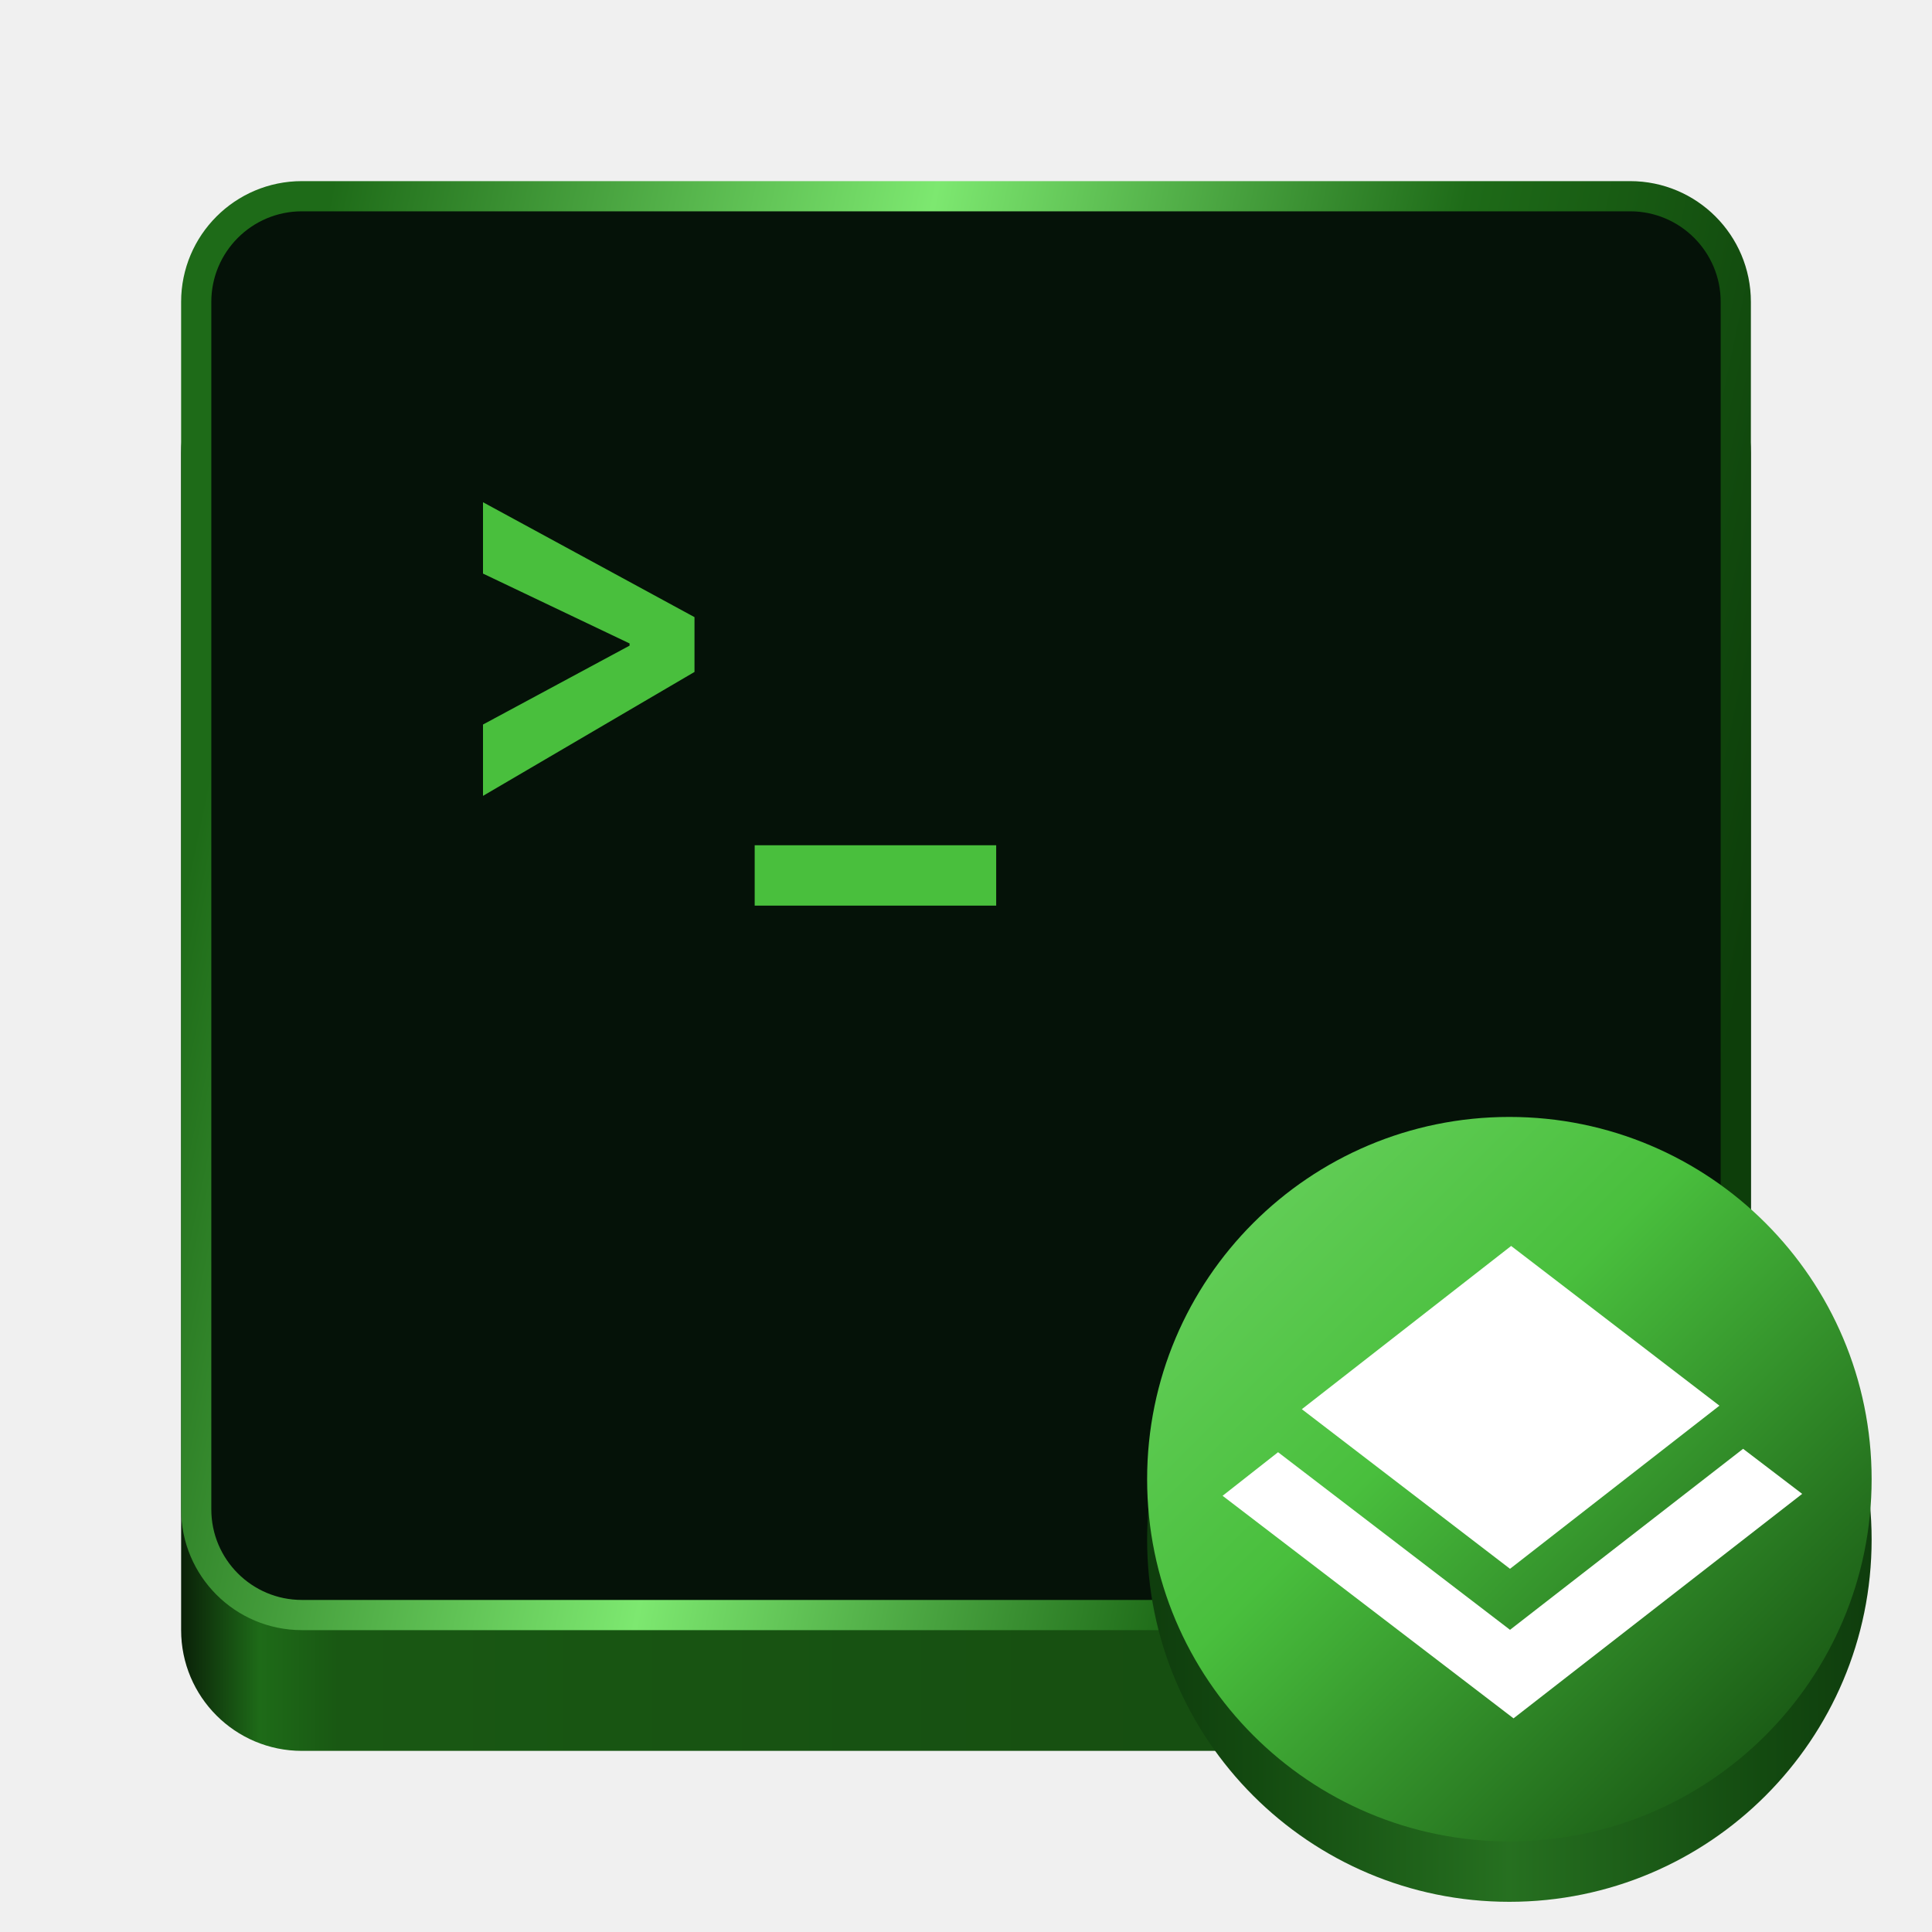
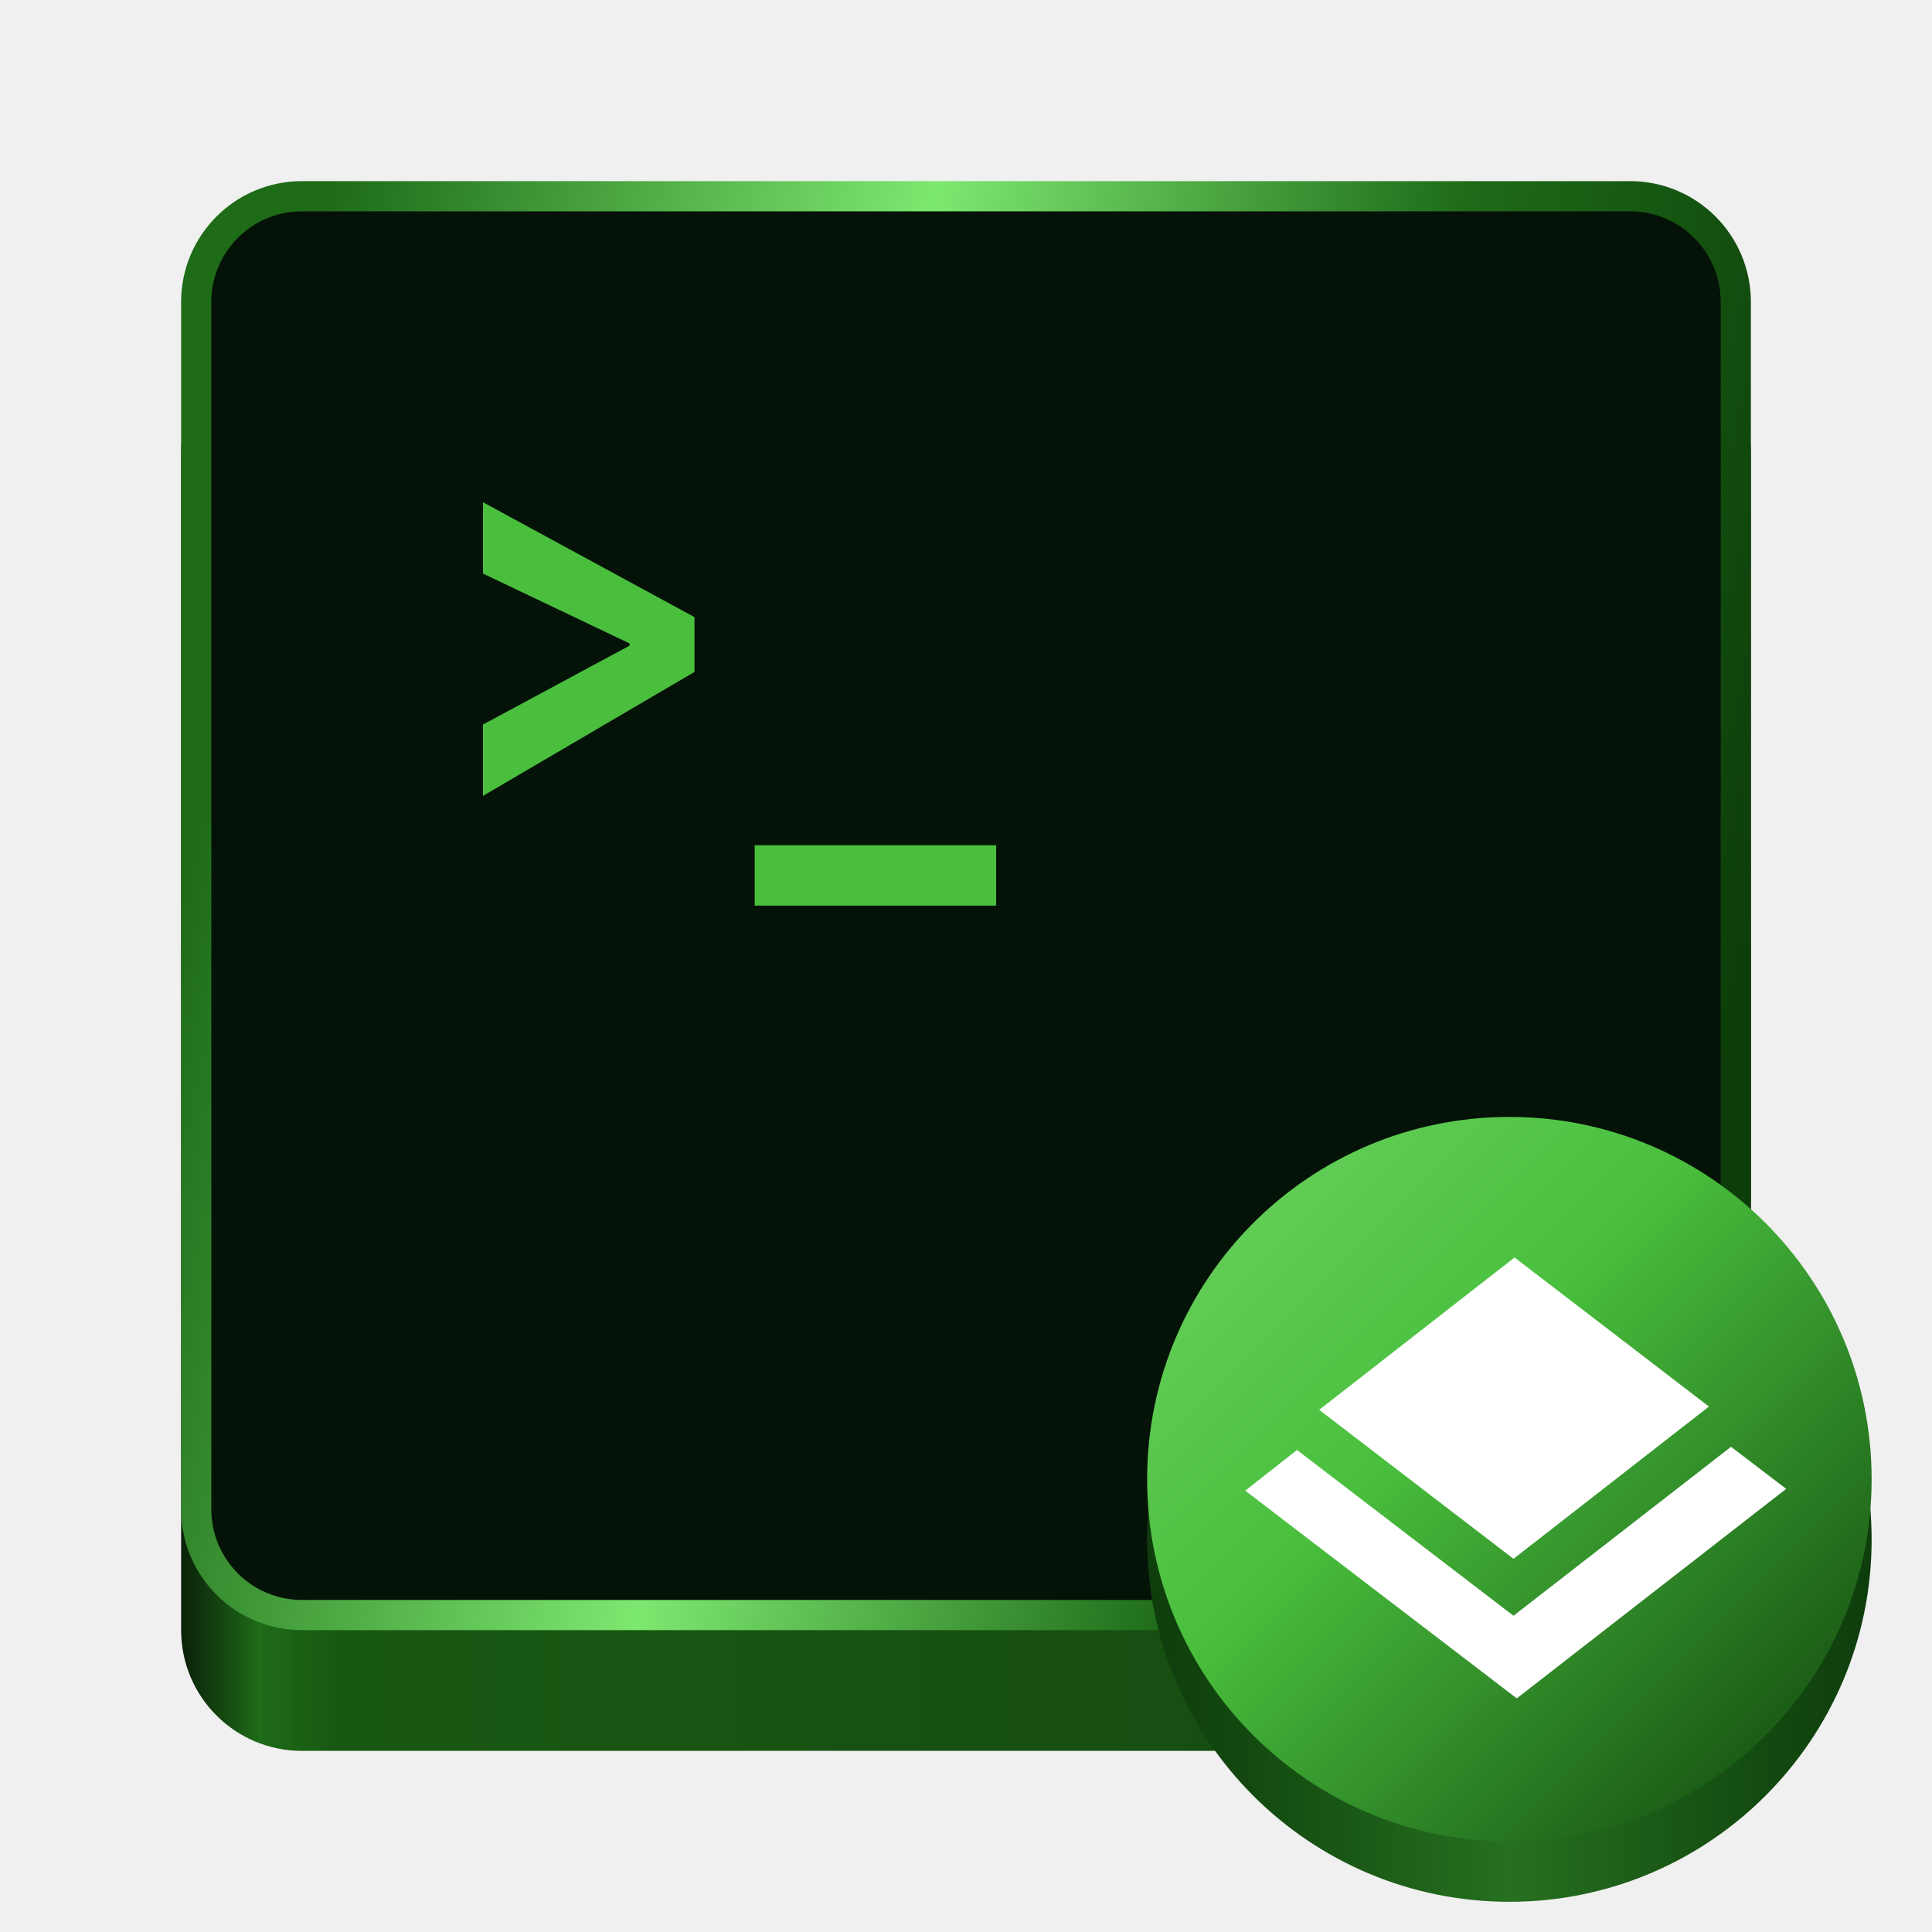
<svg xmlns="http://www.w3.org/2000/svg" height="128px" viewBox="0 0 128 128" width="128px">
  <defs>
    <linearGradient id="a" gradientUnits="userSpaceOnUse" x1="12" x2="116" y1="64" y2="64">
      <stop offset="0" stop-color="#0a2008" />
      <stop offset="0.05" stop-color="#1e6b18" />
      <stop offset="0.1" stop-color="#195813" />
      <stop offset="0.9" stop-color="#154a10" />
      <stop offset="0.95" stop-color="#1e6b18" />
      <stop offset="1" stop-color="#0a2008" />
    </linearGradient>
    <linearGradient id="b" gradientUnits="userSpaceOnUse" x1="12" x2="112.041" y1="60" y2="80.988">
      <stop offset="0" stop-color="#1e6b18" />
      <stop offset="0.384" stop-color="#7de870" />
      <stop offset="0.721" stop-color="#1e6b18" />
      <stop offset="1" stop-color="#0d3e0a" />
    </linearGradient>
    <linearGradient id="leapgrad" gradientUnits="userSpaceOnUse" x1="76" y1="74" x2="124" y2="122">
      <stop offset="0" stop-color="#6ed463" />
      <stop offset="0.4" stop-color="#49bf3d" />
      <stop offset="1" stop-color="#0d3e0a" />
    </linearGradient>
    <linearGradient id="shadowgrad" gradientUnits="userSpaceOnUse" x1="76" y1="102" x2="124" y2="102">
      <stop offset="0" stop-color="#0f3d0d" />
      <stop offset="0.15" stop-color="#134a10" />
      <stop offset="0.5" stop-color="#267020" />
      <stop offset="0.85" stop-color="#134a10" />
      <stop offset="1" stop-color="#0f3d0d" />
    </linearGradient>
  </defs>
  <path d="m 20 22 h 88 c 4.418 0 8 3.582 8 8 v 78 c 0 4.418 -3.582 8 -8 8 h -88 c -4.418 0 -8 -3.582 -8 -8 v -78 c 0 -4.418 3.582 -8 8 -8 z m 0 0" fill="url(#a)" />
  <path d="m 20 12 h 88 c 4.418 0 8 3.582 8 8 v 80 c 0 4.418 -3.582 8 -8 8 h -88 c -4.418 0 -8 -3.582 -8 -8 v -80 c 0 -4.418 3.582 -8 8 -8 z m 0 0" fill="url(#b)" />
  <path d="m 20 14 h 88 c 3.312 0 6 2.688 6 6 v 80 c 0 3.312 -2.688 6 -6 6 h -88 c -3.312 0 -6 -2.688 -6 -6 v -80 c 0 -3.312 2.688 -6 6 -6 z m 0 0" fill="#051208" />
  <path d="m 46.012 40.887 l -14.012 -7.613 v 4.727 l 9.711 4.629 v 0.145 l -9.711 5.227 v 4.727 l 14.012 -8.211 z m 0 0" fill="#49bf3d" />
  <path d="m 50 56 v 4 h 16 v -4 z m 0 0" fill="#49bf3d" />
  <circle cx="100" cy="102" r="24" fill="url(#shadowgrad)" />
  <circle cx="100" cy="98" r="24" fill="url(#leapgrad)" />
-   <g transform="translate(81,79) scale(0.075)">
+   <g transform="translate(82.5,80) scale(0.070)">
    <path d="m253.9 332.5 185-144.1-184-141.1L70 191.5z" fill="#fff" />
    <path d="M0 268l257 196.6 255-198.3-52.2-39.8-205.9 159.9L49 229.5z" fill="#fff" />
  </g>
</svg>
